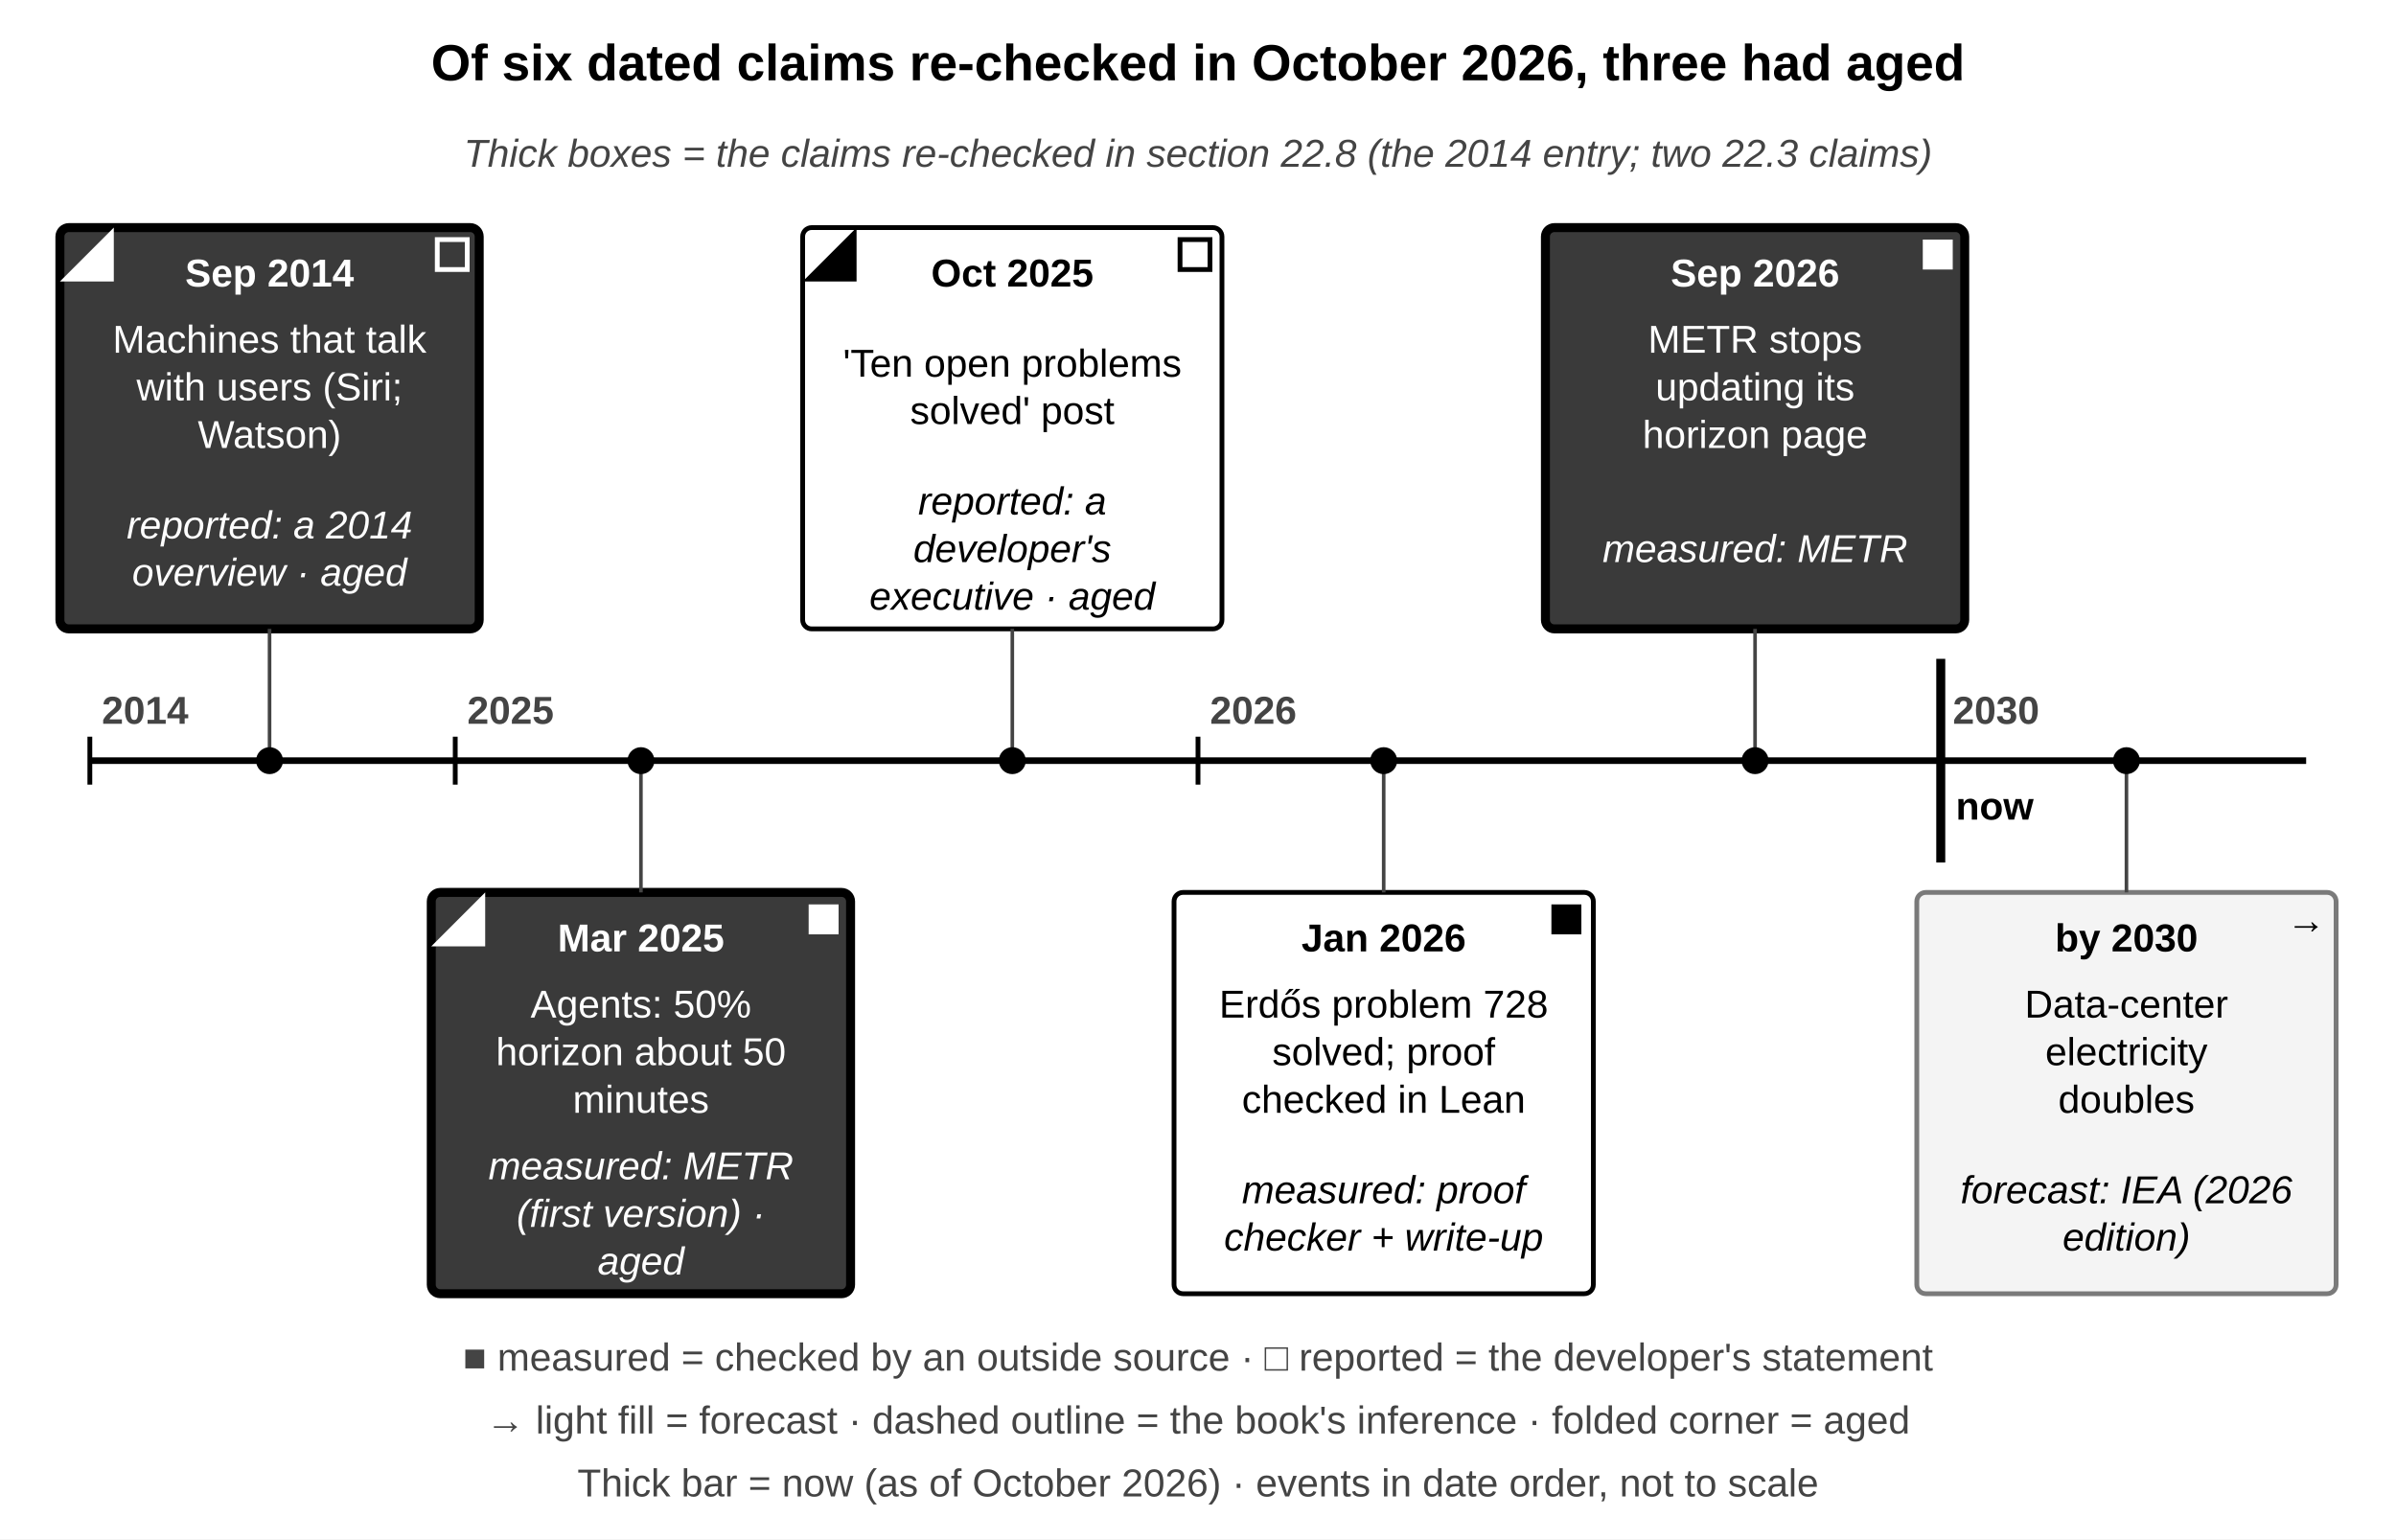
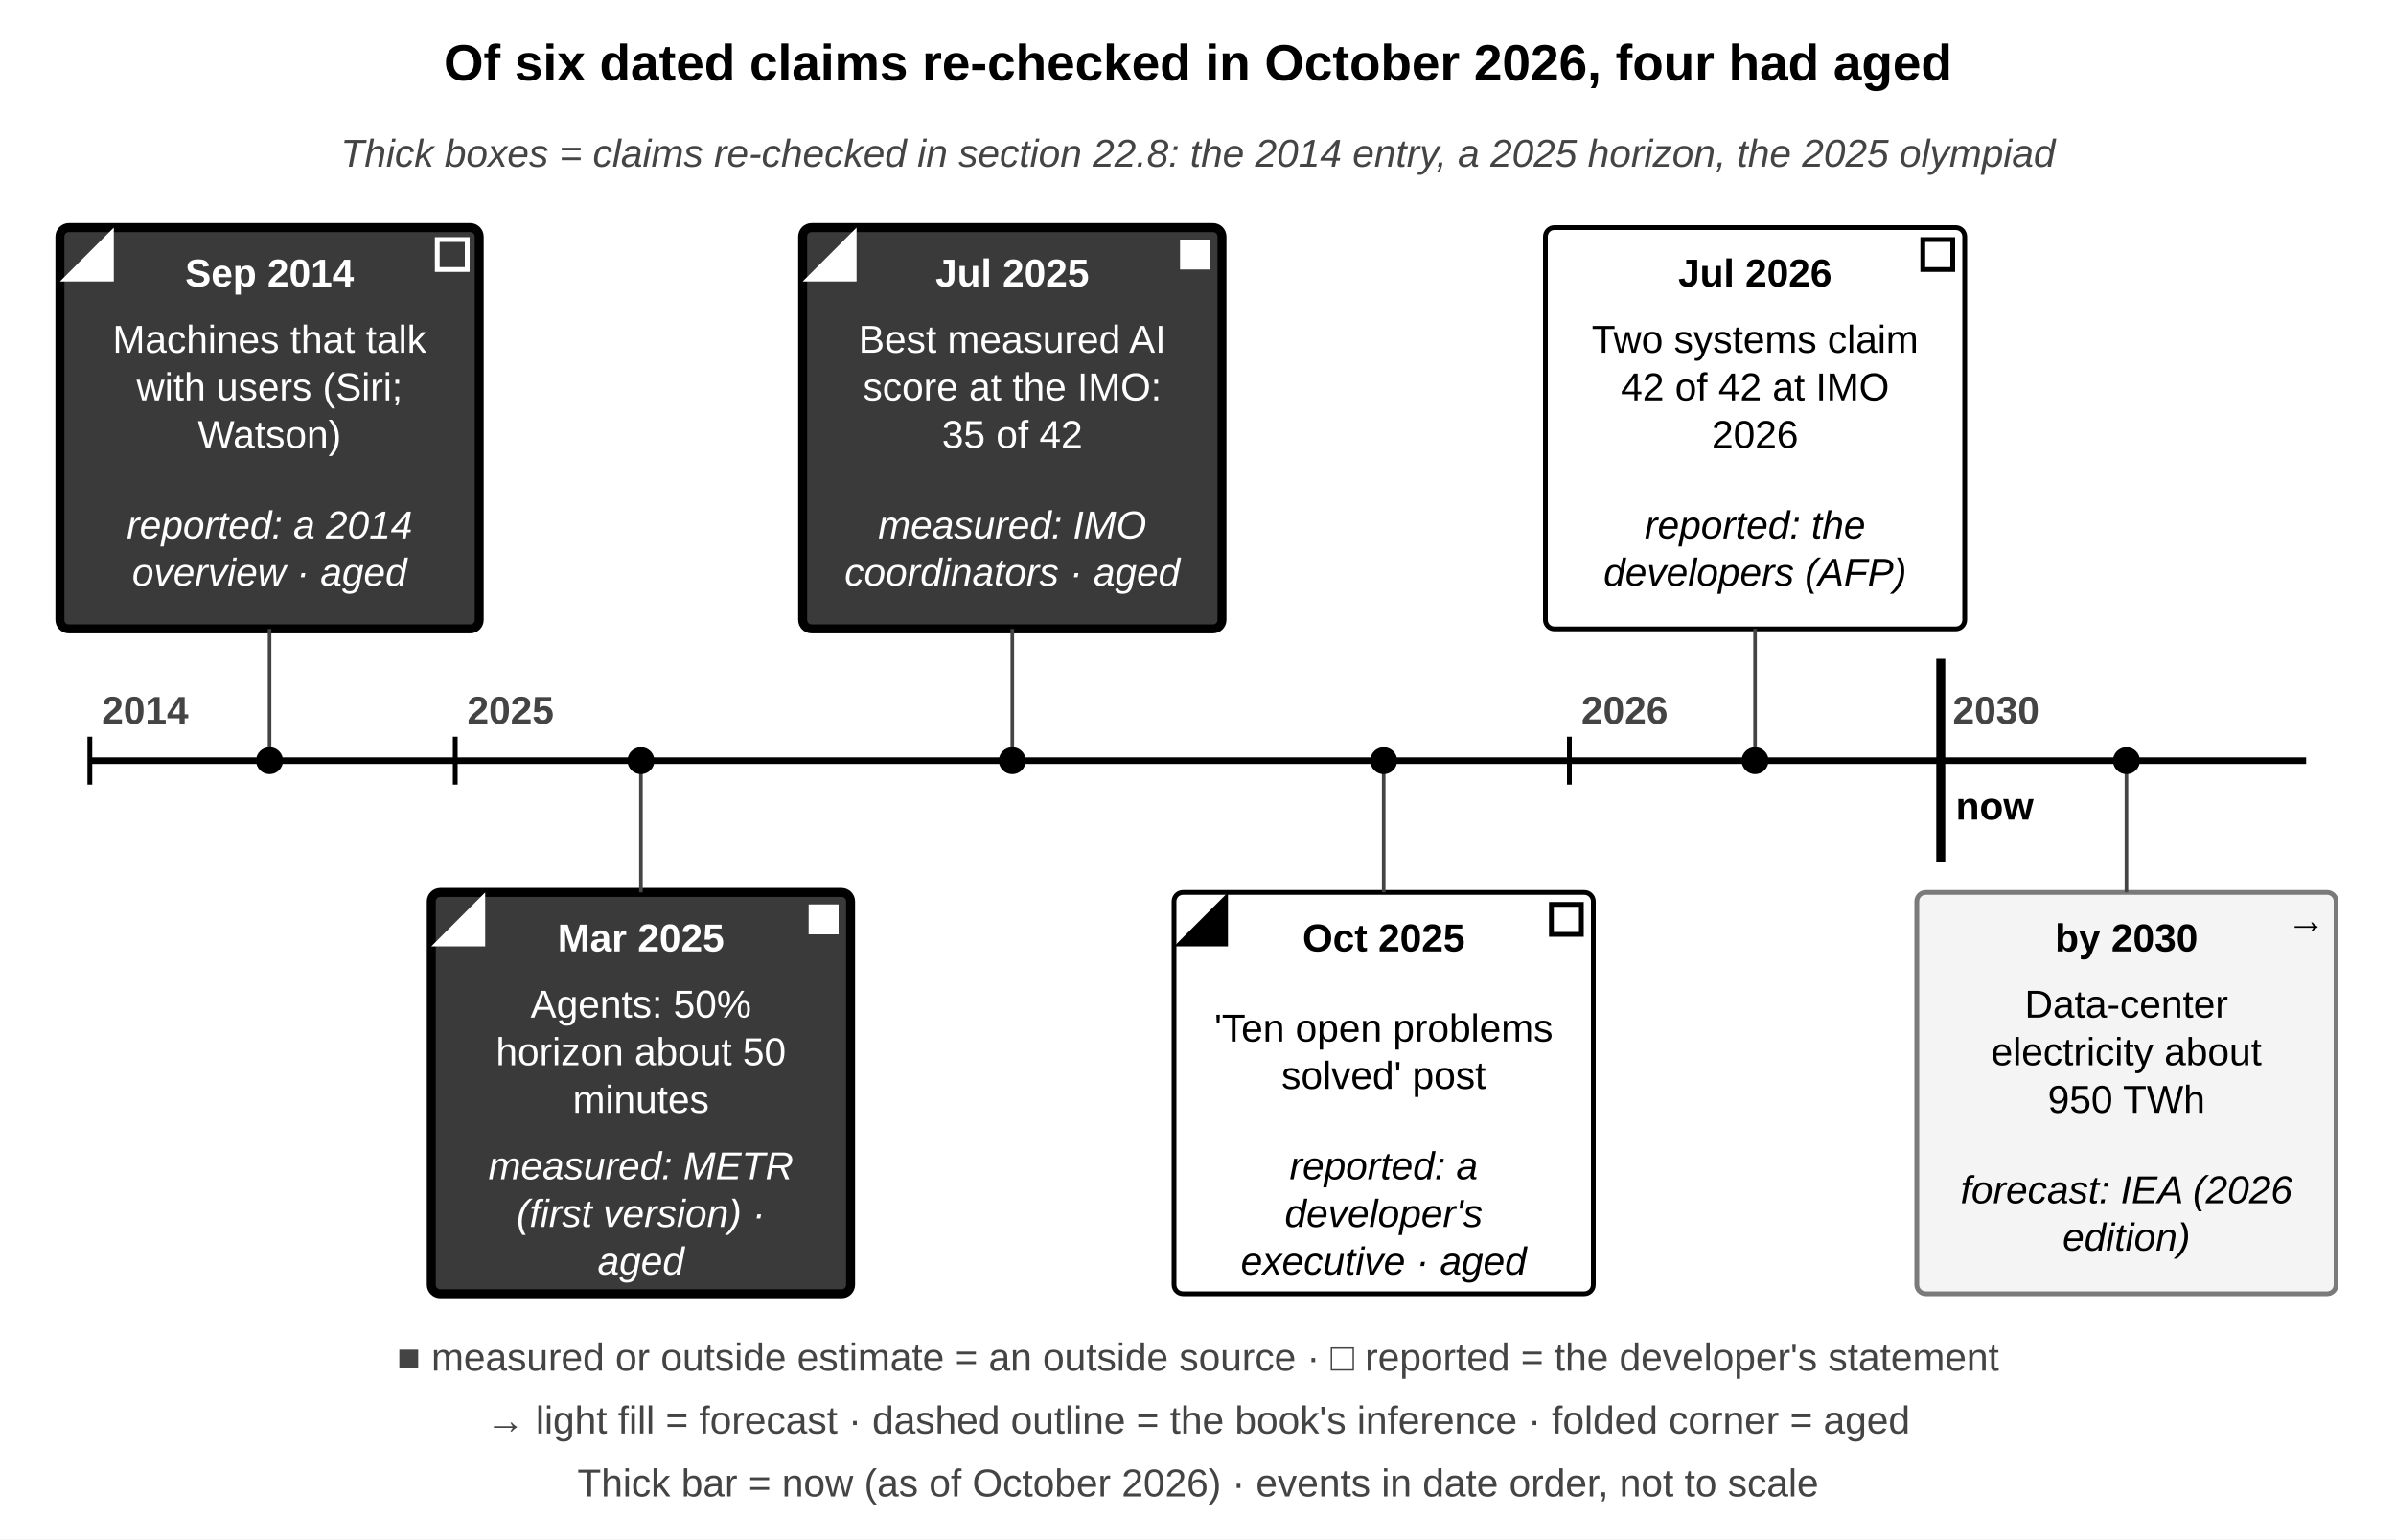
<svg xmlns="http://www.w3.org/2000/svg" viewBox="0 0 800 514" width="800" height="514" role="img" font-family="'Source Sans 3', 'Source Sans Pro', 'Helvetica Neue', Arial, sans-serif">
  <defs>
    <marker id="arrow-gray" viewBox="0 0 10 10" refX="9" refY="5" markerWidth="7" markerHeight="7" orient="auto-start-reverse">
      <path d="M0,0 L10,5 L0,10 z" fill="#000000" />
    </marker>
    <pattern id="hatch" patternUnits="userSpaceOnUse" width="8" height="8" patternTransform="rotate(45)">
      <rect width="8" height="8" fill="#FFFFFF" />
      <line x1="0" y1="0" x2="0" y2="8" stroke="#9A9A9A" stroke-width="1.3" />
    </pattern>
    <pattern id="dots" patternUnits="userSpaceOnUse" width="7" height="7">
      <rect width="7" height="7" fill="#FFFFFF" />
      <circle cx="3.5" cy="3.5" r="1.2" fill="#000" />
    </pattern>
  </defs>
  <rect width="800" height="514" fill="#FFFFFF" />
-   <text x="400.0" y="22.0" font-size="17" font-weight="700" text-anchor="middle" dominant-baseline="middle" fill="#000000" style="">Of six dated claims re-checked in October 2026, three had aged</text>
-   <text x="400.0" y="52.0" font-size="13" font-weight="normal" text-anchor="middle" dominant-baseline="middle" fill="#444444" style="font-style:italic;">Thick boxes = the claims re-checked in section 22.8 (the 2014 entry; two 22.3 claims)</text>
+   <text x="400.0" y="22.0" font-size="17" font-weight="700" text-anchor="middle" dominant-baseline="middle" fill="#000000" style="">Of six dated claims re-checked in October 2026, four had aged</text>
+   <text x="400.0" y="52.0" font-size="13" font-weight="normal" text-anchor="middle" dominant-baseline="middle" fill="#444444" style="font-style:italic;">Thick boxes = claims re-checked in section 22.8: the 2014 entry, a 2025 horizon, the 2025 olympiad</text>
  <line x1="30" y1="254" x2="770" y2="254" stroke="#000000" stroke-width="2.2" />
  <line x1="30" y1="246" x2="30" y2="262" stroke="#000000" stroke-width="1.6" />
  <text x="34.0" y="238.0" font-size="13" font-weight="700" text-anchor="start" dominant-baseline="middle" fill="#444444" style="">2014</text>
  <line x1="152.0" y1="246" x2="152.0" y2="262" stroke="#000000" stroke-width="1.6" />
  <text x="156.0" y="238.0" font-size="13" font-weight="700" text-anchor="start" dominant-baseline="middle" fill="#444444" style="">2025</text>
-   <line x1="400.0" y1="246" x2="400.0" y2="262" stroke="#000000" stroke-width="1.6" />
-   <text x="404.0" y="238.0" font-size="13" font-weight="700" text-anchor="start" dominant-baseline="middle" fill="#444444" style="">2026</text>
+   <line x1="524.0" y1="246" x2="524.0" y2="262" stroke="#000000" stroke-width="1.6" />
+   <text x="528.0" y="238.0" font-size="13" font-weight="700" text-anchor="start" dominant-baseline="middle" fill="#444444" style="">2026</text>
  <line x1="648.0" y1="246" x2="648.0" y2="262" stroke="#000000" stroke-width="1.6" />
  <text x="652.0" y="238.0" font-size="13" font-weight="700" text-anchor="start" dominant-baseline="middle" fill="#444444" style="">2030</text>
  <line x1="648.0" y1="220" x2="648.0" y2="288" stroke="#000000" stroke-width="3.0" />
  <text x="653.0" y="270.0" font-size="13" font-weight="700" text-anchor="start" dominant-baseline="middle" fill="#000000" style="">now</text>
  <rect x="20.0" y="76" width="140" height="134" rx="3" fill="#3A3A3A" stroke="#000000" stroke-width="3" />
  <text x="90.0" y="143.0" font-size="14" font-weight="600" text-anchor="middle" dominant-baseline="middle" fill="#FFFFFF" style="" />
  <text x="90.0" y="92.0" font-size="13" font-weight="700" text-anchor="middle" dominant-baseline="middle" fill="#FFFFFF" style="">Sep 2014</text>
  <text x="90.0" y="114.1" font-size="13" font-weight="normal" text-anchor="middle" dominant-baseline="middle" fill="#FFFFFF" style="">Machines that talk</text>
  <text x="90.0" y="130.0" font-size="13" font-weight="normal" text-anchor="middle" dominant-baseline="middle" fill="#FFFFFF" style="">with users (Siri;</text>
  <text x="90.0" y="145.9" font-size="13" font-weight="normal" text-anchor="middle" dominant-baseline="middle" fill="#FFFFFF" style="">Watson)</text>
  <text x="90.0" y="176.1" font-size="13" font-weight="normal" text-anchor="middle" dominant-baseline="middle" fill="#FFFFFF" style="font-style:italic;">reported: a 2014</text>
  <text x="90.0" y="191.9" font-size="13" font-weight="normal" text-anchor="middle" dominant-baseline="middle" fill="#FFFFFF" style="font-style:italic;">overview · aged</text>
  <rect x="146.0" y="80" width="10" height="10" fill="none" stroke="#FFFFFF" stroke-width="1.6" />
  <path d="M20.0,94 L38.0,76 L38.0,94 z" fill="#FFFFFF" />
  <line x1="90.0" y1="210" x2="90.0" y2="254" stroke="#444444" stroke-width="1.2" />
  <circle cx="90.0" cy="254" r="4.5" fill="#000000" />
  <rect x="144.0" y="298" width="140" height="134" rx="3" fill="#3A3A3A" stroke="#000000" stroke-width="3" />
  <text x="214.0" y="365.0" font-size="14" font-weight="600" text-anchor="middle" dominant-baseline="middle" fill="#FFFFFF" style="" />
  <text x="214.0" y="314.0" font-size="13" font-weight="700" text-anchor="middle" dominant-baseline="middle" fill="#FFFFFF" style="">Mar 2025</text>
  <text x="214.0" y="336.1" font-size="13" font-weight="normal" text-anchor="middle" dominant-baseline="middle" fill="#FFFFFF" style="">Agents: 50%</text>
  <text x="214.0" y="352.0" font-size="13" font-weight="normal" text-anchor="middle" dominant-baseline="middle" fill="#FFFFFF" style="">horizon about 50</text>
  <text x="214.0" y="367.9" font-size="13" font-weight="normal" text-anchor="middle" dominant-baseline="middle" fill="#FFFFFF" style="">minutes</text>
  <text x="214.0" y="390.1" font-size="13" font-weight="normal" text-anchor="middle" dominant-baseline="middle" fill="#FFFFFF" style="font-style:italic;">measured: METR</text>
  <text x="214.0" y="406.0" font-size="13" font-weight="normal" text-anchor="middle" dominant-baseline="middle" fill="#FFFFFF" style="font-style:italic;">(first version) ·</text>
  <text x="214.0" y="421.9" font-size="13" font-weight="normal" text-anchor="middle" dominant-baseline="middle" fill="#FFFFFF" style="font-style:italic;">aged</text>
  <rect x="270.0" y="302" width="10" height="10" fill="#FFFFFF" />
  <path d="M144.0,316 L162.0,298 L162.0,316 z" fill="#FFFFFF" />
  <line x1="214.0" y1="298" x2="214.0" y2="254" stroke="#444444" stroke-width="1.2" />
  <circle cx="214.0" cy="254" r="4.5" fill="#000000" />
-   <rect x="268.0" y="76" width="140" height="134" rx="3" fill="#FFFFFF" stroke="#000000" stroke-width="1.6" />
-   <text x="338.0" y="143.0" font-size="14" font-weight="600" text-anchor="middle" dominant-baseline="middle" fill="#000000" style="" />
-   <text x="338.0" y="92.0" font-size="13" font-weight="700" text-anchor="middle" dominant-baseline="middle" fill="#000000" style="">Oct 2025</text>
-   <text x="338.0" y="122.1" font-size="13" font-weight="normal" text-anchor="middle" dominant-baseline="middle" fill="#000000" style="">'Ten open problems</text>
-   <text x="338.0" y="137.9" font-size="13" font-weight="normal" text-anchor="middle" dominant-baseline="middle" fill="#000000" style="">solved' post</text>
-   <text x="338.0" y="168.1" font-size="13" font-weight="normal" text-anchor="middle" dominant-baseline="middle" fill="#000000" style="font-style:italic;">reported: a</text>
-   <text x="338.0" y="184.0" font-size="13" font-weight="normal" text-anchor="middle" dominant-baseline="middle" fill="#000000" style="font-style:italic;">developer's</text>
-   <text x="338.0" y="199.9" font-size="13" font-weight="normal" text-anchor="middle" dominant-baseline="middle" fill="#000000" style="font-style:italic;">executive · aged</text>
-   <rect x="394.0" y="80" width="10" height="10" fill="none" stroke="#000000" stroke-width="1.6" />
-   <path d="M268.0,94 L286.0,76 L286.0,94 z" fill="#000000" />
+   <rect x="268.0" y="76" width="140" height="134" rx="3" fill="#3A3A3A" stroke="#000000" stroke-width="3" />
+   <text x="338.0" y="143.0" font-size="14" font-weight="600" text-anchor="middle" dominant-baseline="middle" fill="#FFFFFF" style="" />
+   <text x="338.0" y="92.0" font-size="13" font-weight="700" text-anchor="middle" dominant-baseline="middle" fill="#FFFFFF" style="">Jul 2025</text>
+   <text x="338.0" y="114.1" font-size="13" font-weight="normal" text-anchor="middle" dominant-baseline="middle" fill="#FFFFFF" style="">Best measured AI</text>
+   <text x="338.0" y="130.0" font-size="13" font-weight="normal" text-anchor="middle" dominant-baseline="middle" fill="#FFFFFF" style="">score at the IMO:</text>
+   <text x="338.0" y="145.9" font-size="13" font-weight="normal" text-anchor="middle" dominant-baseline="middle" fill="#FFFFFF" style="">35 of 42</text>
+   <text x="338.0" y="176.1" font-size="13" font-weight="normal" text-anchor="middle" dominant-baseline="middle" fill="#FFFFFF" style="font-style:italic;">measured: IMO</text>
+   <text x="338.0" y="191.9" font-size="13" font-weight="normal" text-anchor="middle" dominant-baseline="middle" fill="#FFFFFF" style="font-style:italic;">coordinators · aged</text>
+   <rect x="394.0" y="80" width="10" height="10" fill="#FFFFFF" />
+   <path d="M268.0,94 L286.0,76 L286.0,94 z" fill="#FFFFFF" />
  <line x1="338.0" y1="210" x2="338.0" y2="254" stroke="#444444" stroke-width="1.2" />
  <circle cx="338.0" cy="254" r="4.5" fill="#000000" />
  <rect x="392.0" y="298" width="140" height="134" rx="3" fill="#FFFFFF" stroke="#000000" stroke-width="1.6" />
  <text x="462.0" y="365.0" font-size="14" font-weight="600" text-anchor="middle" dominant-baseline="middle" fill="#000000" style="" />
-   <text x="462.0" y="314.0" font-size="13" font-weight="700" text-anchor="middle" dominant-baseline="middle" fill="#000000" style="">Jan 2026</text>
-   <text x="462.0" y="336.1" font-size="13" font-weight="normal" text-anchor="middle" dominant-baseline="middle" fill="#000000" style="">Erdős problem 728</text>
-   <text x="462.0" y="352.0" font-size="13" font-weight="normal" text-anchor="middle" dominant-baseline="middle" fill="#000000" style="">solved; proof</text>
-   <text x="462.0" y="367.9" font-size="13" font-weight="normal" text-anchor="middle" dominant-baseline="middle" fill="#000000" style="">checked in Lean</text>
-   <text x="462.0" y="398.1" font-size="13" font-weight="normal" text-anchor="middle" dominant-baseline="middle" fill="#000000" style="font-style:italic;">measured: proof</text>
-   <text x="462.0" y="413.9" font-size="13" font-weight="normal" text-anchor="middle" dominant-baseline="middle" fill="#000000" style="font-style:italic;">checker + write-up</text>
-   <rect x="518.0" y="302" width="10" height="10" fill="#000000" />
+   <text x="462.0" y="314.0" font-size="13" font-weight="700" text-anchor="middle" dominant-baseline="middle" fill="#000000" style="">Oct 2025</text>
+   <text x="462.0" y="344.1" font-size="13" font-weight="normal" text-anchor="middle" dominant-baseline="middle" fill="#000000" style="">'Ten open problems</text>
+   <text x="462.0" y="359.9" font-size="13" font-weight="normal" text-anchor="middle" dominant-baseline="middle" fill="#000000" style="">solved' post</text>
+   <text x="462.0" y="390.1" font-size="13" font-weight="normal" text-anchor="middle" dominant-baseline="middle" fill="#000000" style="font-style:italic;">reported: a</text>
+   <text x="462.0" y="406.0" font-size="13" font-weight="normal" text-anchor="middle" dominant-baseline="middle" fill="#000000" style="font-style:italic;">developer's</text>
+   <text x="462.0" y="421.9" font-size="13" font-weight="normal" text-anchor="middle" dominant-baseline="middle" fill="#000000" style="font-style:italic;">executive · aged</text>
+   <rect x="518.0" y="302" width="10" height="10" fill="none" stroke="#000000" stroke-width="1.6" />
+   <path d="M392.0,316 L410.0,298 L410.0,316 z" fill="#000000" />
  <line x1="462.0" y1="298" x2="462.0" y2="254" stroke="#444444" stroke-width="1.2" />
  <circle cx="462.0" cy="254" r="4.5" fill="#000000" />
-   <rect x="516.0" y="76" width="140" height="134" rx="3" fill="#3A3A3A" stroke="#000000" stroke-width="3" />
-   <text x="586.0" y="143.0" font-size="14" font-weight="600" text-anchor="middle" dominant-baseline="middle" fill="#FFFFFF" style="" />
-   <text x="586.0" y="92.0" font-size="13" font-weight="700" text-anchor="middle" dominant-baseline="middle" fill="#FFFFFF" style="">Sep 2026</text>
-   <text x="586.0" y="114.1" font-size="13" font-weight="normal" text-anchor="middle" dominant-baseline="middle" fill="#FFFFFF" style="">METR stops</text>
-   <text x="586.0" y="130.0" font-size="13" font-weight="normal" text-anchor="middle" dominant-baseline="middle" fill="#FFFFFF" style="">updating its</text>
-   <text x="586.0" y="145.9" font-size="13" font-weight="normal" text-anchor="middle" dominant-baseline="middle" fill="#FFFFFF" style="">horizon page</text>
-   <text x="586.0" y="184.0" font-size="13" font-weight="normal" text-anchor="middle" dominant-baseline="middle" fill="#FFFFFF" style="font-style:italic;">measured: METR</text>
-   <rect x="642.0" y="80" width="10" height="10" fill="#FFFFFF" />
+   <rect x="516.0" y="76" width="140" height="134" rx="3" fill="#FFFFFF" stroke="#000000" stroke-width="1.6" />
+   <text x="586.0" y="143.0" font-size="14" font-weight="600" text-anchor="middle" dominant-baseline="middle" fill="#000000" style="" />
+   <text x="586.0" y="92.0" font-size="13" font-weight="700" text-anchor="middle" dominant-baseline="middle" fill="#000000" style="">Jul 2026</text>
+   <text x="586.0" y="114.1" font-size="13" font-weight="normal" text-anchor="middle" dominant-baseline="middle" fill="#000000" style="">Two systems claim</text>
+   <text x="586.0" y="130.0" font-size="13" font-weight="normal" text-anchor="middle" dominant-baseline="middle" fill="#000000" style="">42 of 42 at IMO</text>
+   <text x="586.0" y="145.9" font-size="13" font-weight="normal" text-anchor="middle" dominant-baseline="middle" fill="#000000" style="">2026</text>
+   <text x="586.0" y="176.1" font-size="13" font-weight="normal" text-anchor="middle" dominant-baseline="middle" fill="#000000" style="font-style:italic;">reported: the</text>
+   <text x="586.0" y="191.9" font-size="13" font-weight="normal" text-anchor="middle" dominant-baseline="middle" fill="#000000" style="font-style:italic;">developers (AFP)</text>
+   <rect x="642.0" y="80" width="10" height="10" fill="none" stroke="#000000" stroke-width="1.6" />
  <line x1="586.0" y1="210" x2="586.0" y2="254" stroke="#444444" stroke-width="1.2" />
  <circle cx="586.0" cy="254" r="4.5" fill="#000000" />
  <rect x="640.0" y="298" width="140" height="134" rx="3" fill="#F4F4F4" stroke="#7A7A7A" stroke-width="1.6" />
  <text x="710.0" y="365.0" font-size="14" font-weight="600" text-anchor="middle" dominant-baseline="middle" fill="#000000" style="" />
  <text x="710.0" y="314.0" font-size="13" font-weight="700" text-anchor="middle" dominant-baseline="middle" fill="#000000" style="">by 2030</text>
  <text x="710.0" y="336.1" font-size="13" font-weight="normal" text-anchor="middle" dominant-baseline="middle" fill="#000000" style="">Data-center</text>
-   <text x="710.0" y="352.0" font-size="13" font-weight="normal" text-anchor="middle" dominant-baseline="middle" fill="#000000" style="">electricity</text>
-   <text x="710.0" y="367.9" font-size="13" font-weight="normal" text-anchor="middle" dominant-baseline="middle" fill="#000000" style="">doubles</text>
+   <text x="710.0" y="352.0" font-size="13" font-weight="normal" text-anchor="middle" dominant-baseline="middle" fill="#000000" style="">electricity about</text>
+   <text x="710.0" y="367.9" font-size="13" font-weight="normal" text-anchor="middle" dominant-baseline="middle" fill="#000000" style="">950 TWh</text>
  <text x="710.0" y="398.1" font-size="13" font-weight="normal" text-anchor="middle" dominant-baseline="middle" fill="#000000" style="font-style:italic;">forecast: IEA (2026</text>
  <text x="710.0" y="413.9" font-size="13" font-weight="normal" text-anchor="middle" dominant-baseline="middle" fill="#000000" style="font-style:italic;">edition)</text>
  <text x="770.0" y="308.0" font-size="13" font-weight="700" text-anchor="middle" dominant-baseline="middle" fill="#000000" style="">→</text>
  <line x1="710.0" y1="298" x2="710.0" y2="254" stroke="#444444" stroke-width="1.2" />
  <circle cx="710.0" cy="254" r="4.5" fill="#000000" />
-   <text x="400.0" y="454.0" font-size="13" font-weight="normal" text-anchor="middle" dominant-baseline="middle" fill="#444444" style="">■ measured = checked by an outside source · □ reported = the developer's statement</text>
+   <text x="400.0" y="454.0" font-size="13" font-weight="normal" text-anchor="middle" dominant-baseline="middle" fill="#444444" style="">■ measured or outside estimate = an outside source · □ reported = the developer's statement</text>
  <text x="400.0" y="475.0" font-size="13" font-weight="normal" text-anchor="middle" dominant-baseline="middle" fill="#444444" style="">→ light fill = forecast · dashed outline = the book's inference · folded corner = aged</text>
  <text x="400.0" y="496.0" font-size="13" font-weight="normal" text-anchor="middle" dominant-baseline="middle" fill="#444444" style="">Thick bar = now (as of October 2026) · events in date order, not to scale</text>
</svg>
